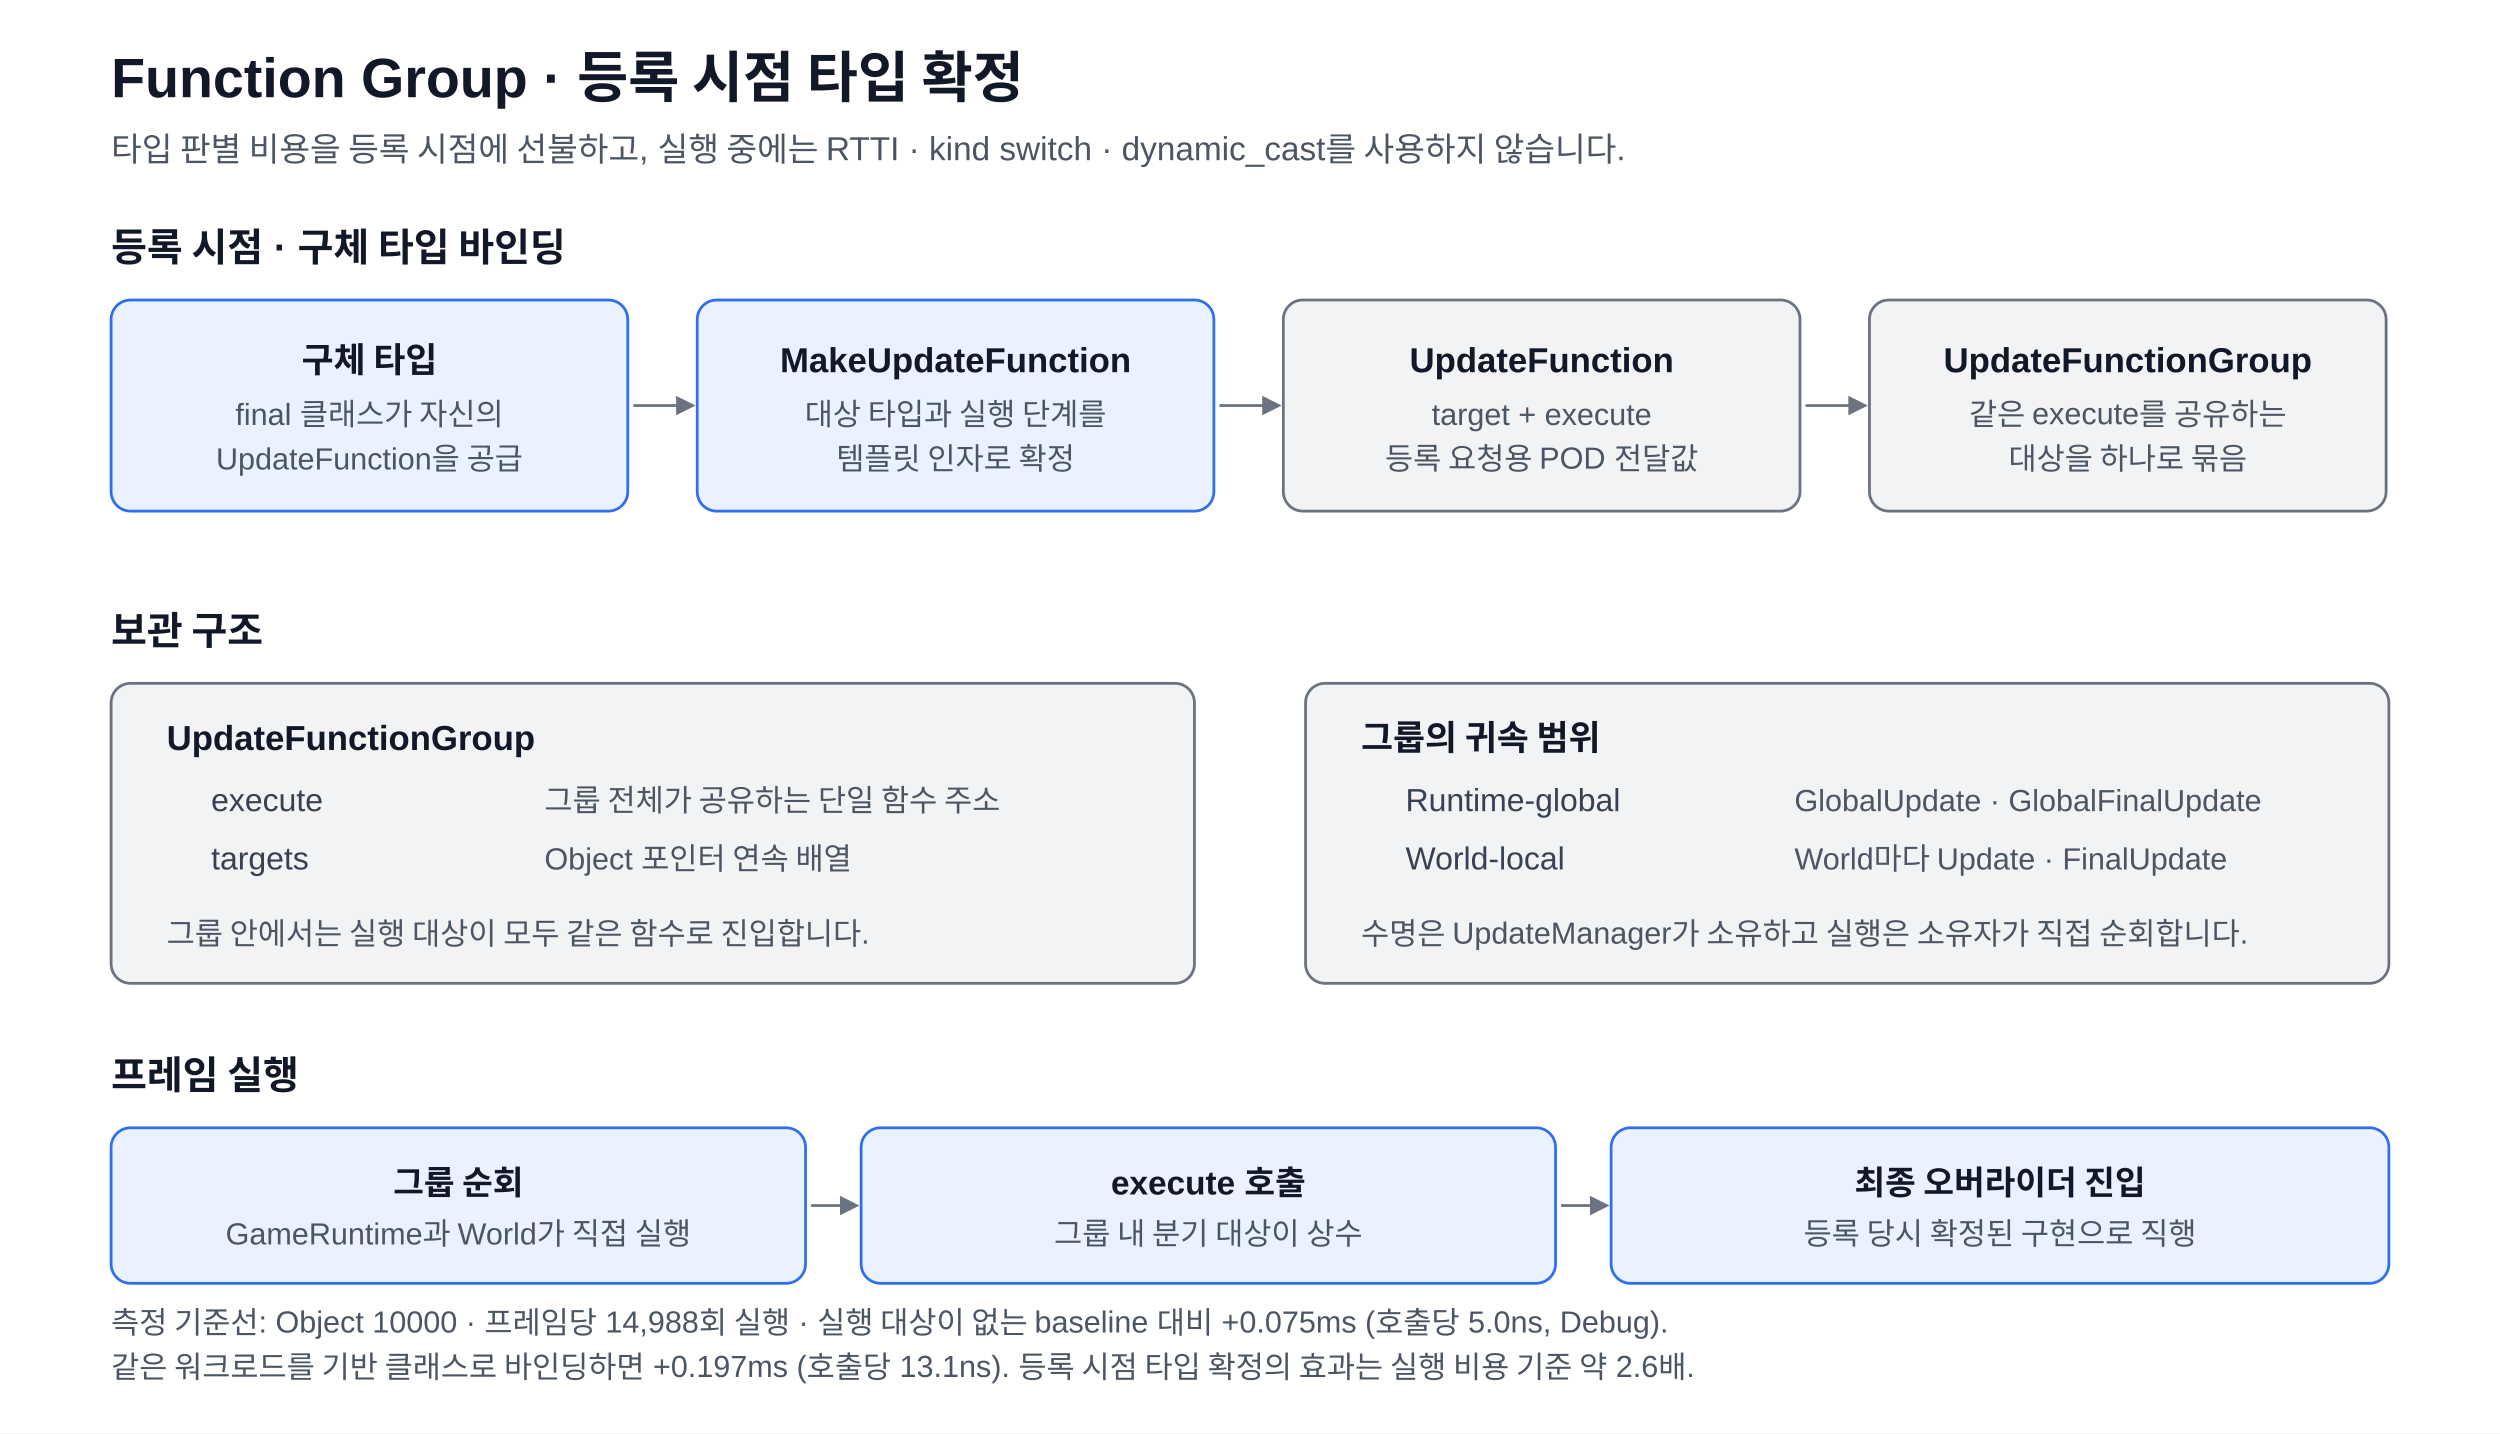
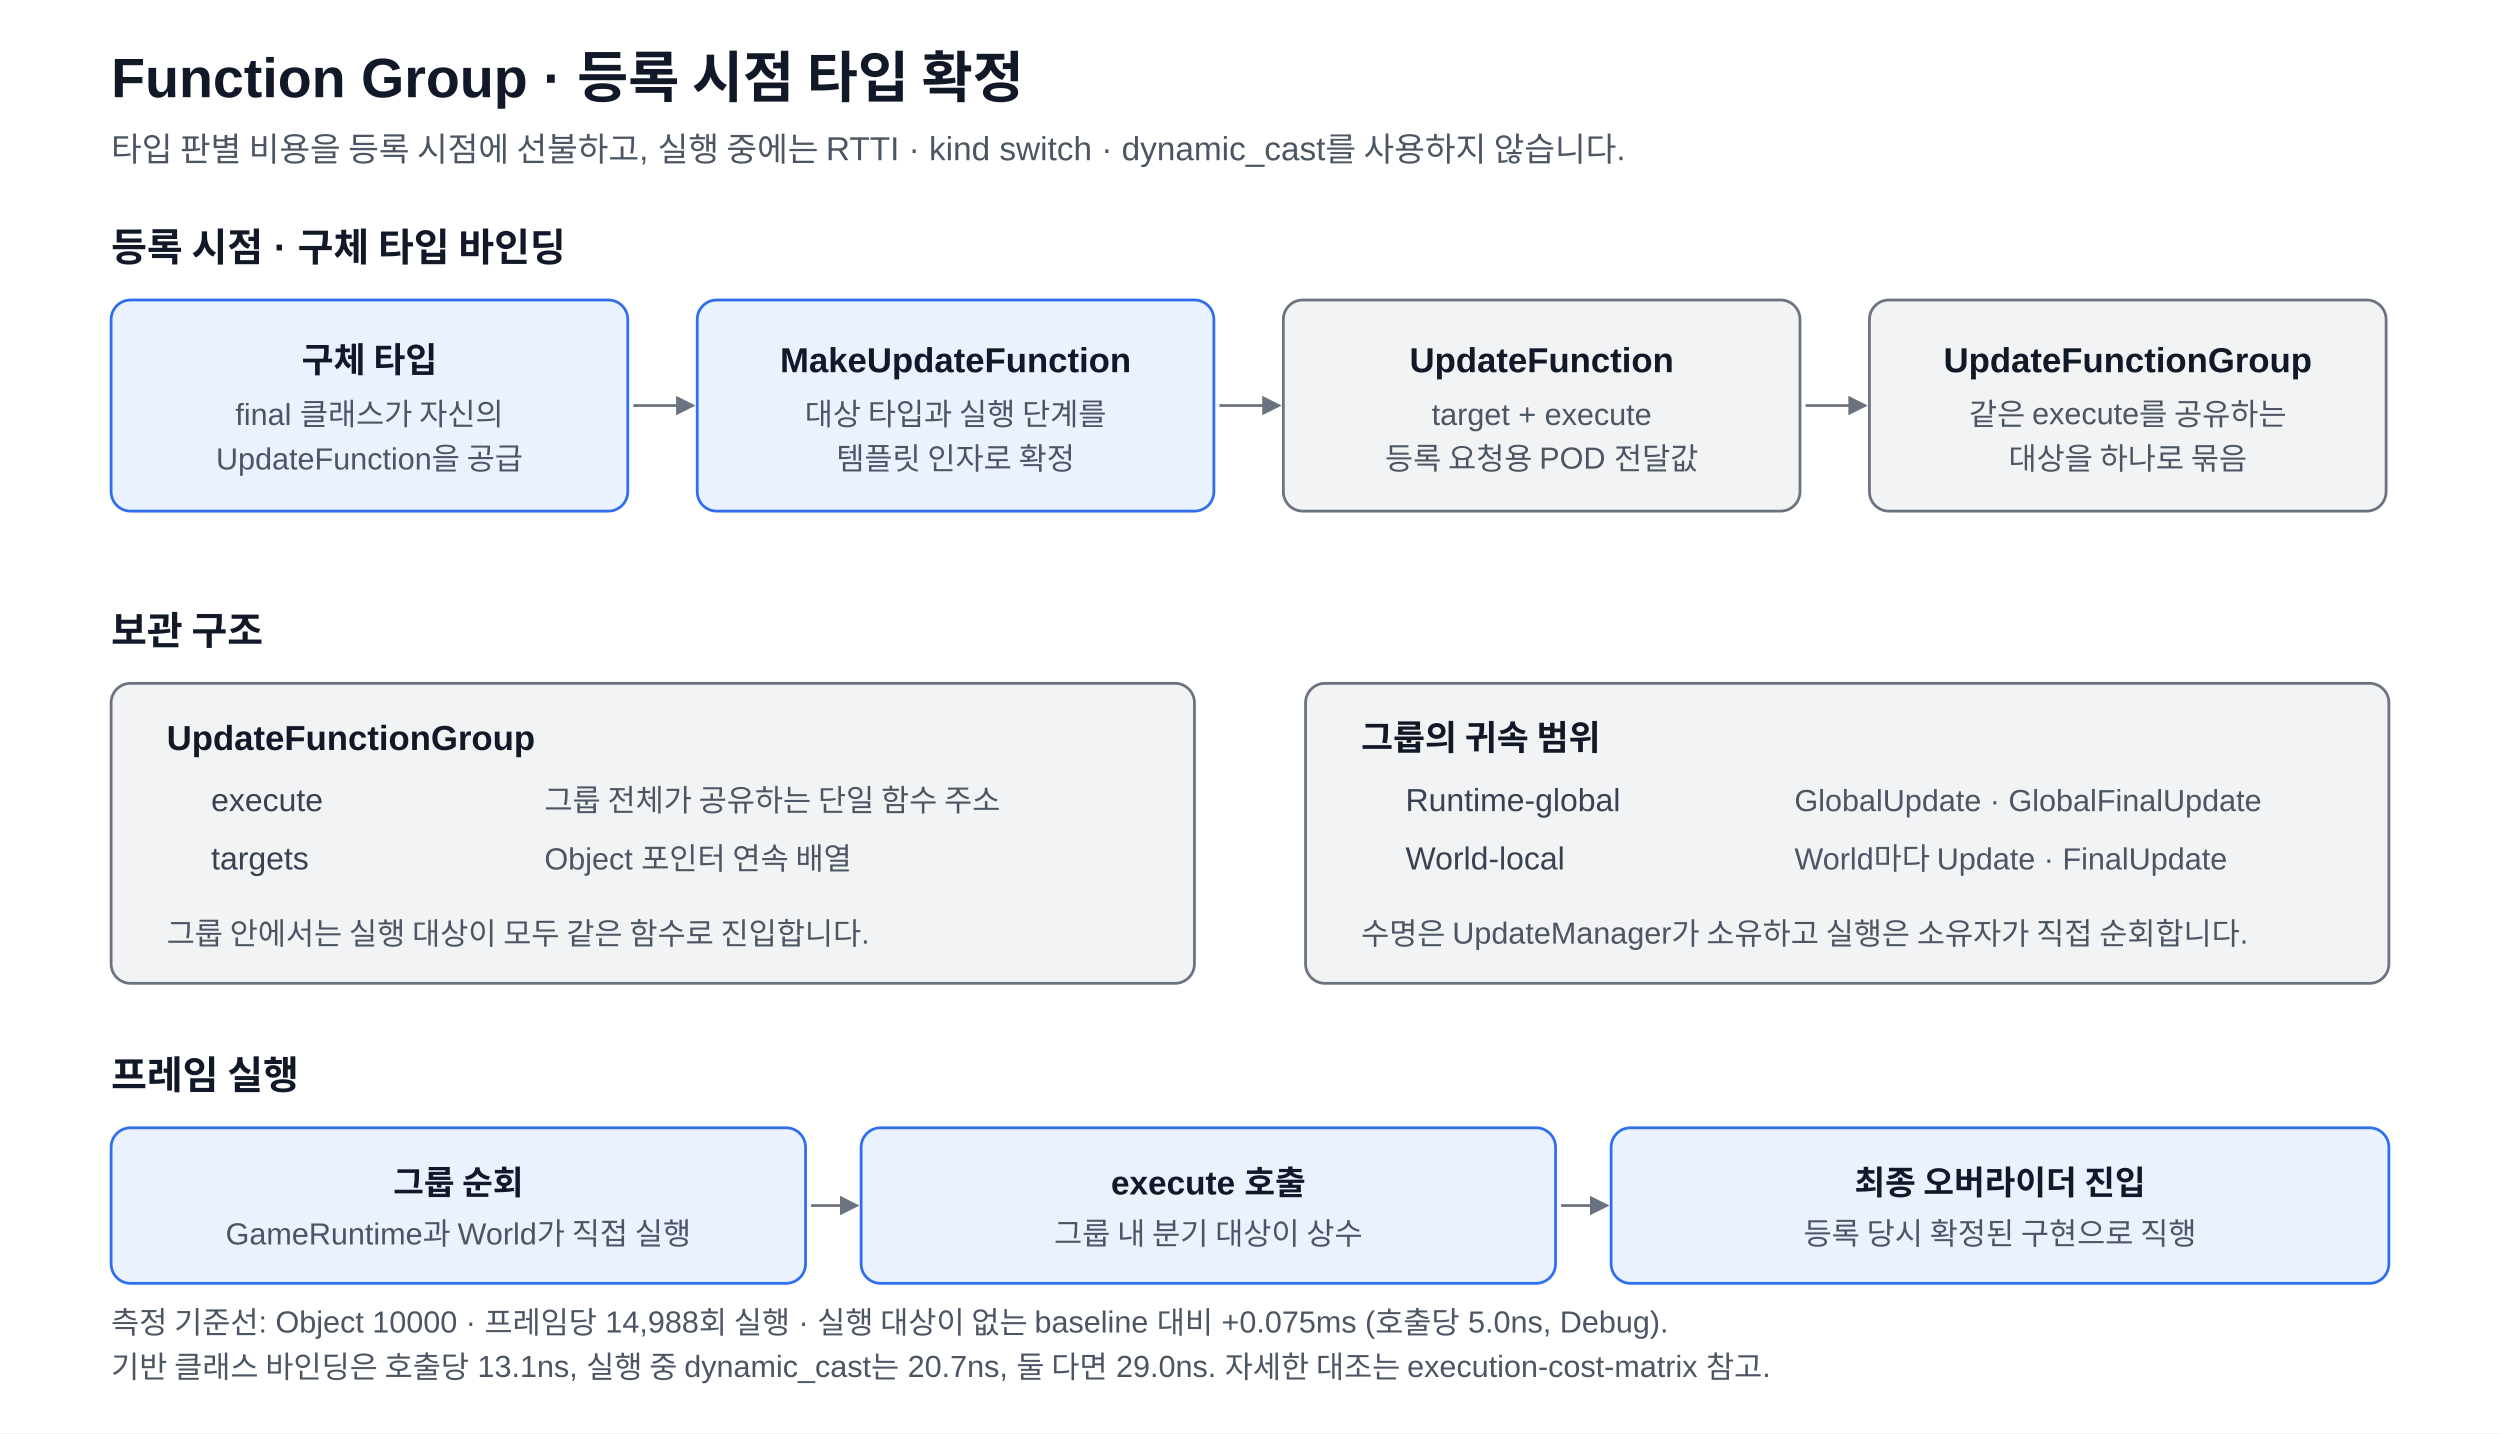
<svg xmlns="http://www.w3.org/2000/svg" viewBox="0 0 900 516" font-family="Segoe UI, Malgun Gothic, Arial, sans-serif">
  <defs>
    <marker id="arrow" viewBox="0 0 10 10" refX="8" refY="5" markerWidth="7" markerHeight="7" orient="auto-start-reverse">
      <path d="M0 0 L10 5 L0 10 z" fill="#6b7280" />
    </marker>
  </defs>
  <rect x="0" y="0" width="900" height="516" fill="#ffffff" />
  <text x="40" y="35" font-size="20" font-weight="700" fill="#111827">Function Group · 등록 시점 타입 확정</text>
  <text x="40" y="58" font-size="12" fill="#4b5563">타입 판별 비용을 등록 시점에 선불하고, 실행 중에는 RTTI · kind switch · dynamic_cast를 사용하지 않습니다.</text>
  <text x="40" y="94" font-size="14" font-weight="700" fill="#111827">등록 시점 · 구체 타입 바인딩</text>
  <rect x="40" y="108" width="186" height="76" rx="7" fill="#eaf2ff" stroke="#2f6fed" />
  <text x="133" y="134" font-size="12.5" font-weight="600" fill="#111827" text-anchor="middle">구체 타입</text>
  <text x="133" y="153" font-size="11" fill="#4b5563" text-anchor="middle">final 클래스가 자신의</text>
  <text x="133" y="169" font-size="11" fill="#4b5563" text-anchor="middle">UpdateFunction을 공급</text>
  <rect x="251" y="108" width="186" height="76" rx="7" fill="#eaf2ff" stroke="#2f6fed" />
  <text x="344" y="134" font-size="12.5" font-weight="600" fill="#111827" text-anchor="middle">MakeUpdateFunction</text>
  <text x="344" y="153" font-size="11" fill="#4b5563" text-anchor="middle">대상 타입과 실행 단계를</text>
  <text x="344" y="169" font-size="11" fill="#4b5563" text-anchor="middle">템플릿 인자로 확정</text>
  <rect x="462" y="108" width="186" height="76" rx="7" fill="#f1f3f5" stroke="#6b7280" />
  <text x="555" y="134" font-size="12.5" font-weight="600" fill="#111827" text-anchor="middle">UpdateFunction</text>
  <text x="555" y="153" font-size="11" fill="#4b5563" text-anchor="middle">target + execute</text>
  <text x="555" y="169" font-size="11" fill="#4b5563" text-anchor="middle">등록 요청용 POD 전달값</text>
  <rect x="673" y="108" width="186" height="76" rx="7" fill="#f1f3f5" stroke="#6b7280" />
  <text x="766" y="134" font-size="12.5" font-weight="600" fill="#111827" text-anchor="middle">UpdateFunctionGroup</text>
  <text x="766" y="153" font-size="11" fill="#4b5563" text-anchor="middle">같은 execute를 공유하는</text>
  <text x="766" y="169" font-size="11" fill="#4b5563" text-anchor="middle">대상을 하나로 묶음</text>
  <line x1="228" y1="146" x2="249" y2="146" stroke="#6b7280" marker-end="url(#arrow)" />
  <line x1="439" y1="146" x2="460" y2="146" stroke="#6b7280" marker-end="url(#arrow)" />
  <line x1="650" y1="146" x2="671" y2="146" stroke="#6b7280" marker-end="url(#arrow)" />
  <text x="40" y="232" font-size="14" font-weight="700" fill="#111827">보관 구조</text>
  <rect x="40" y="246" width="390" height="108" rx="7" fill="#f1f3f5" stroke="#6b7280" />
  <text x="60" y="270" font-size="12.5" font-weight="600" fill="#111827">UpdateFunctionGroup</text>
  <text x="76" y="292" font-size="11.5" fill="#374151">execute</text>
  <text x="196" y="292" font-size="11" fill="#4b5563">그룹 전체가 공유하는 단일 함수 주소</text>
  <text x="76" y="313" font-size="11.5" fill="#374151">targets</text>
  <text x="196" y="313" font-size="11" fill="#4b5563">Object 포인터 연속 배열</text>
  <text x="60" y="340" font-size="11" fill="#4b5563">그룹 안에서는 실행 대상이 모두 같은 함수로 진입합니다.</text>
  <rect x="470" y="246" width="390" height="108" rx="7" fill="#f1f3f5" stroke="#6b7280" />
  <text x="490" y="270" font-size="12.5" font-weight="600" fill="#111827">그룹의 귀속 범위</text>
  <text x="506" y="292" font-size="11.5" fill="#374151">Runtime-global</text>
  <text x="646" y="292" font-size="11" fill="#4b5563">GlobalUpdate · GlobalFinalUpdate</text>
  <text x="506" y="313" font-size="11.5" fill="#374151">World-local</text>
  <text x="646" y="313" font-size="11" fill="#4b5563">World마다 Update · FinalUpdate</text>
  <text x="490" y="340" font-size="11" fill="#4b5563">수명은 UpdateManager가 소유하고 실행은 소유자가 직접 순회합니다.</text>
  <text x="40" y="392" font-size="14" font-weight="700" fill="#111827">프레임 실행</text>
  <rect x="40" y="406" width="250" height="56" rx="7" fill="#eaf2ff" stroke="#2f6fed" />
  <text x="165" y="430" font-size="12" font-weight="600" fill="#111827" text-anchor="middle">그룹 순회</text>
  <text x="165" y="448" font-size="11" fill="#4b5563" text-anchor="middle">GameRuntime과 World가 직접 실행</text>
  <rect x="310" y="406" width="250" height="56" rx="7" fill="#eaf2ff" stroke="#2f6fed" />
  <text x="435" y="430" font-size="12" font-weight="600" fill="#111827" text-anchor="middle">execute 호출</text>
  <text x="435" y="448" font-size="11" fill="#4b5563" text-anchor="middle">그룹 내 분기 대상이 상수</text>
  <rect x="580" y="406" width="280" height="56" rx="7" fill="#eaf2ff" stroke="#2f6fed" />
  <text x="720" y="430" font-size="12" font-weight="600" fill="#111827" text-anchor="middle">최종 오버라이더 진입</text>
  <text x="720" y="448" font-size="11" fill="#4b5563" text-anchor="middle">등록 당시 확정된 구현으로 직행</text>
  <line x1="292" y1="434" x2="308" y2="434" stroke="#6b7280" marker-end="url(#arrow)" />
  <line x1="562" y1="434" x2="578" y2="434" stroke="#6b7280" marker-end="url(#arrow)" />
  <text x="40" y="480" font-size="11" fill="#4b5563">측정 기준선: Object 10000 · 프레임당 14,988회 실행 · 실행 대상이 없는 baseline 대비 +0.075ms (호출당 5.0ns, Debug).</text>
-   <text x="40" y="496" font-size="11" fill="#4b5563">같은 워크로드를 기반 클래스로 바인딩하면 +0.197ms (호출당 13.1ns). 등록 시점 타입 확정의 효과는 실행 비용 기준 약 2.6배.</text>
+   <text x="40" y="496" font-size="11" fill="#4b5563">기반 클래스 바인딩은 호출당 13.1ns, 실행 중 dynamic_cast는 20.7ns, 둘 다면 29.0ns. 자세한 대조는 execution-cost-matrix 참고.</text>
</svg>
